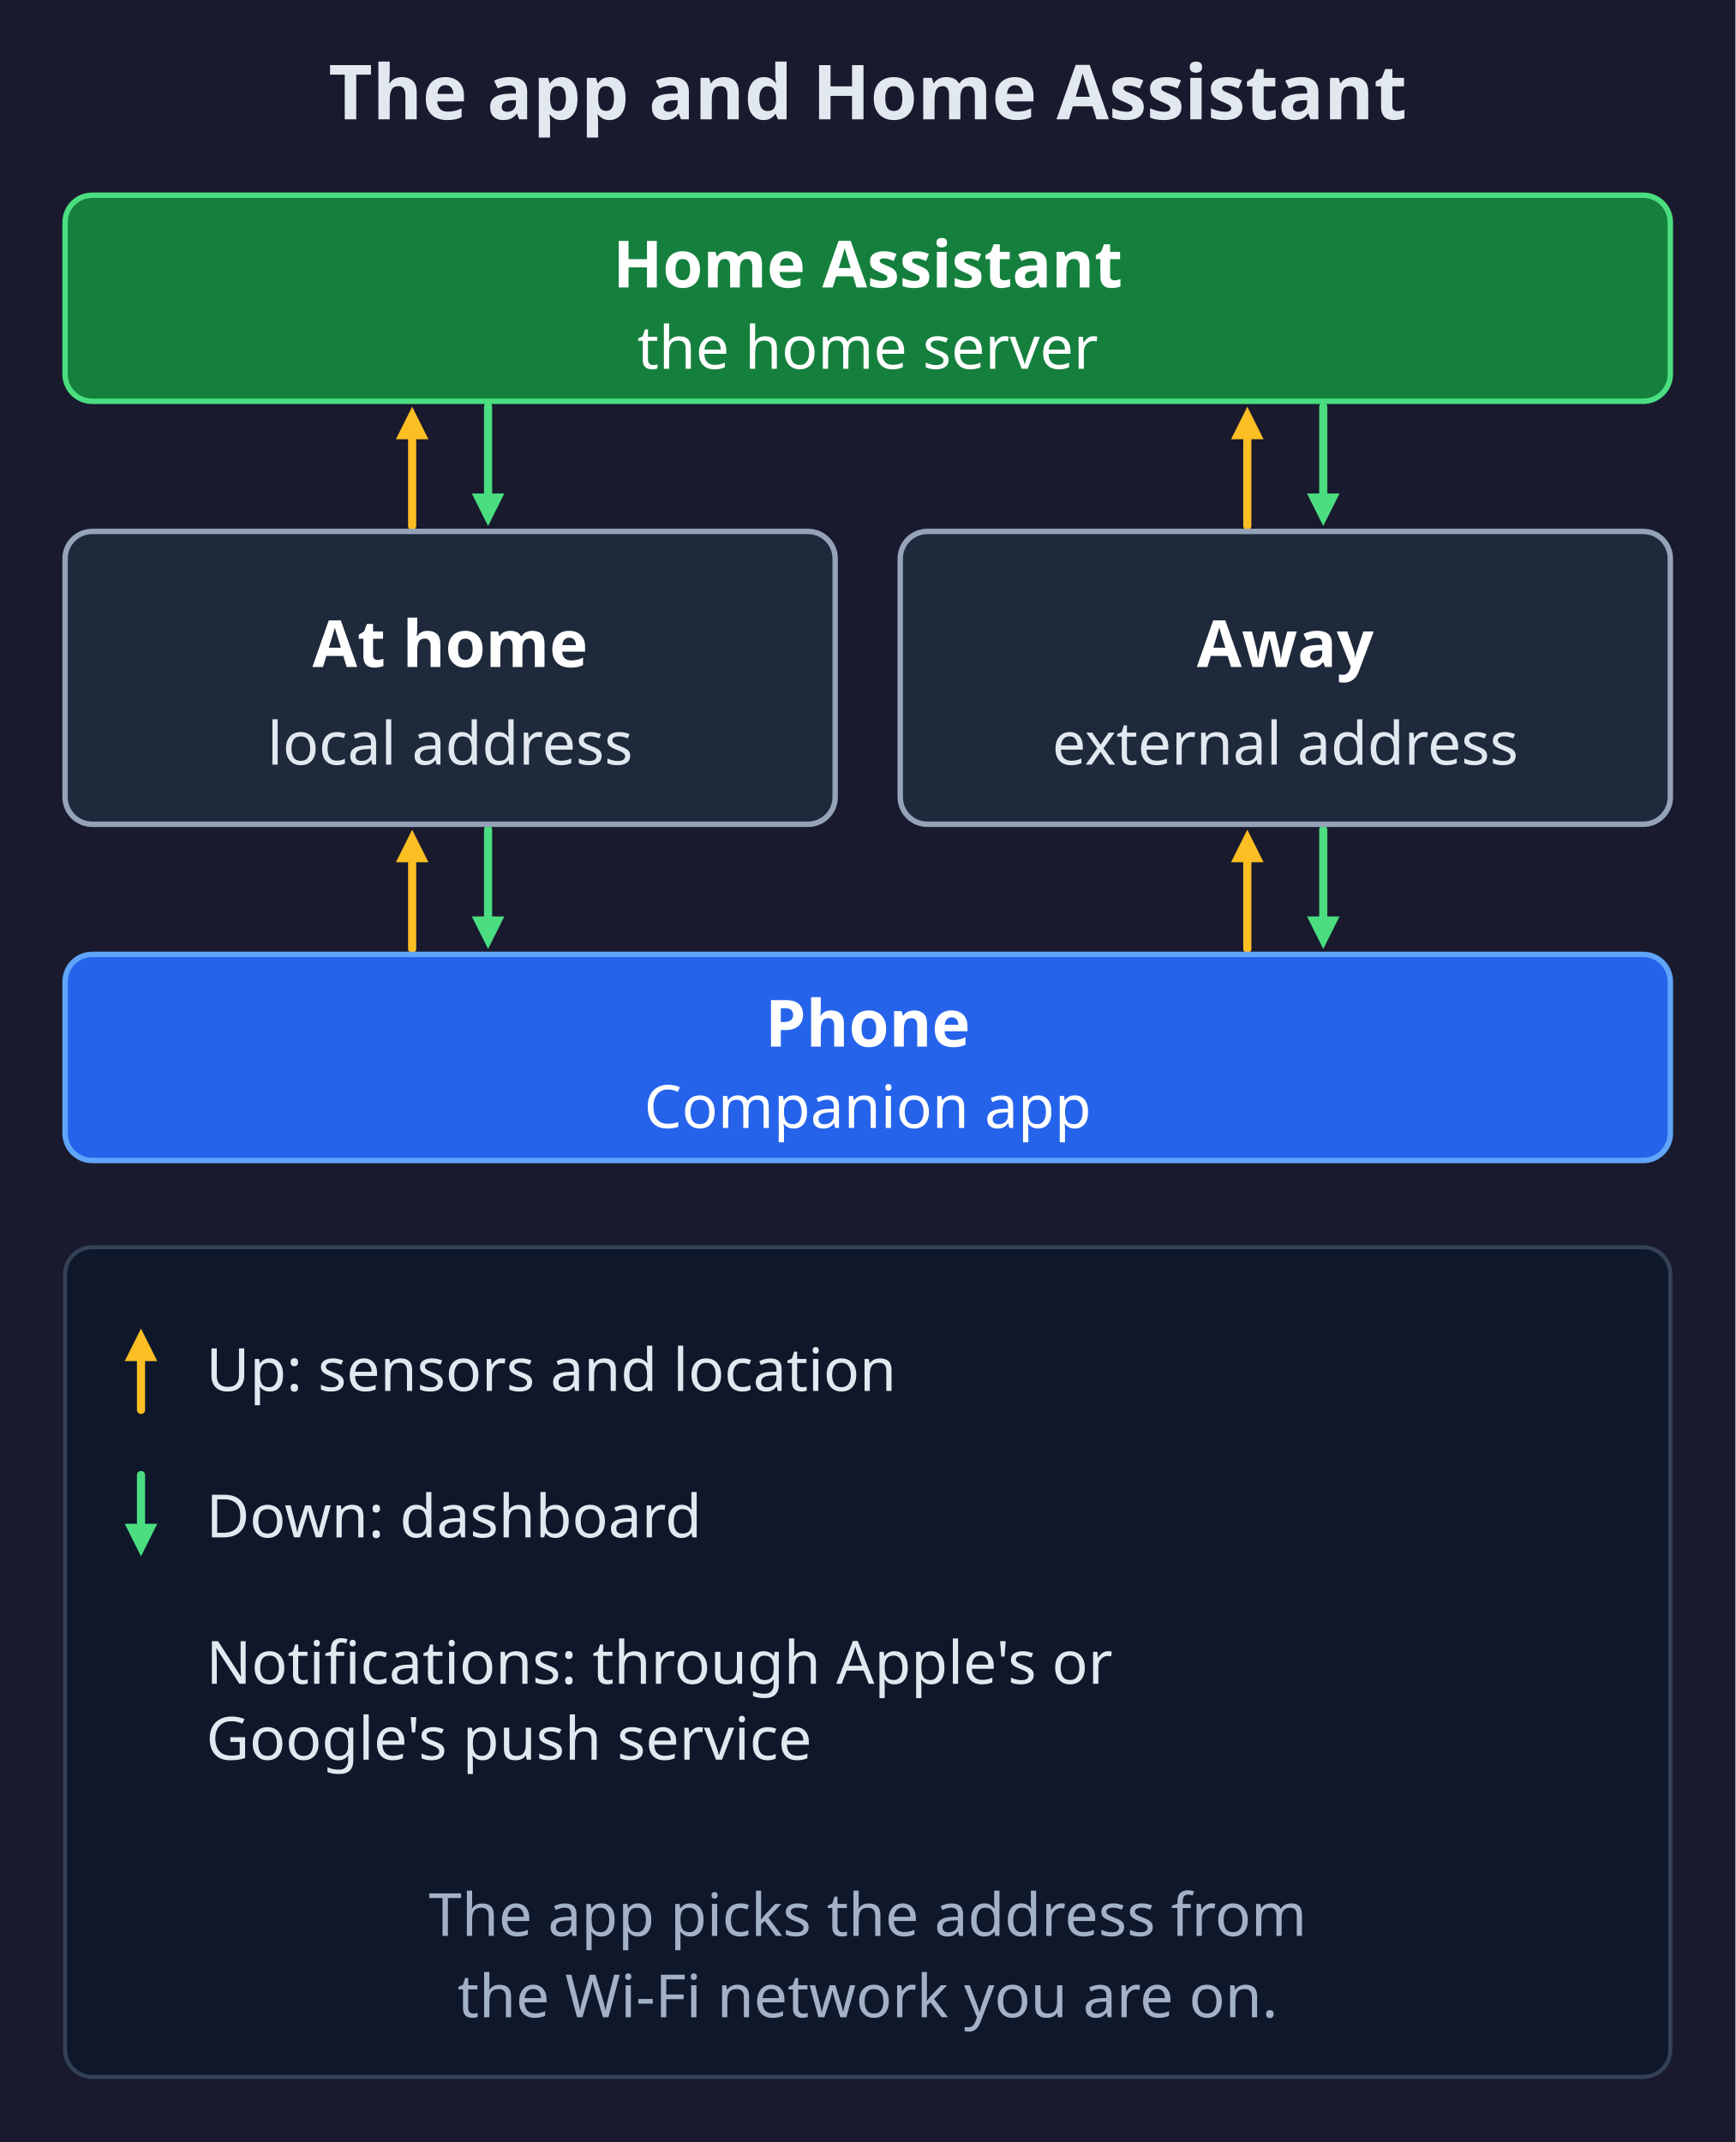
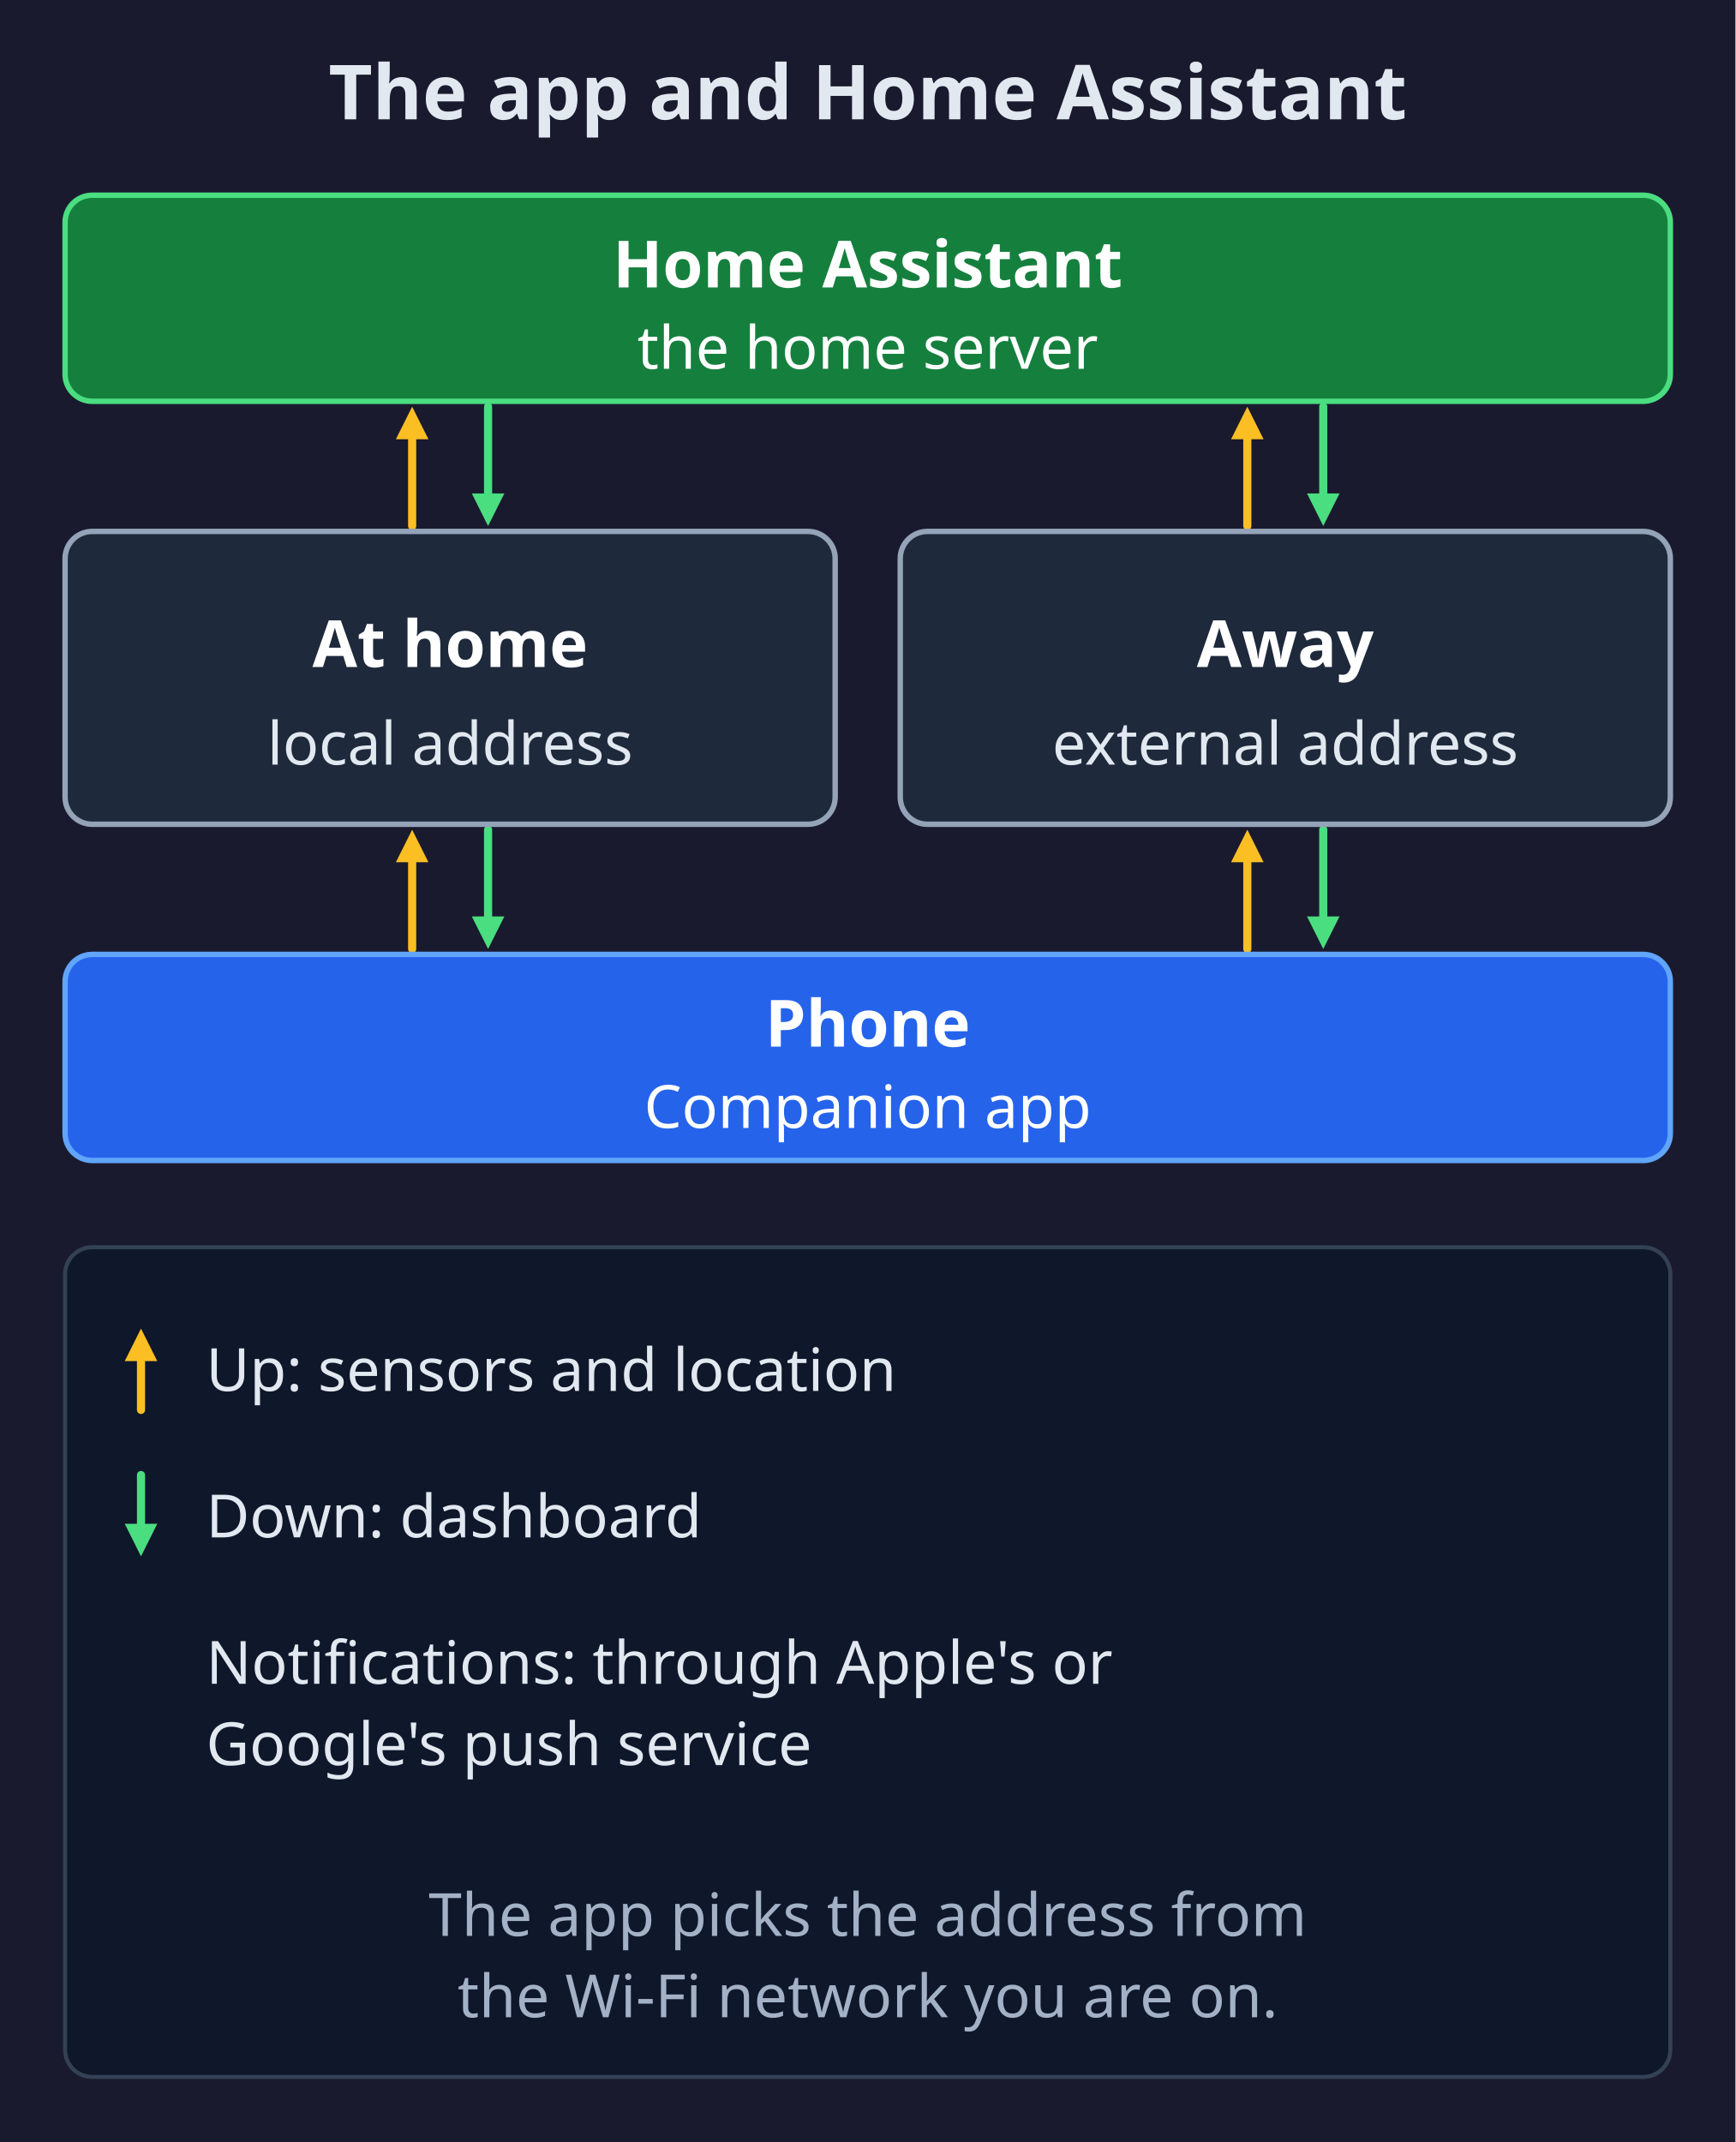
<svg xmlns="http://www.w3.org/2000/svg" viewBox="0 0 640 790" role="img" lang="en" font-family="system-ui, sans-serif">
  <rect x="0" y="0" width="640" height="790" fill="#1a1a2e" />
  <text x="320" y="44" font-size="28" fill="#e2e8f0" text-anchor="middle" font-weight="700">The app and Home Assistant</text>
  <path d="M152 194L152 162" fill="none" stroke="#fbbf24" stroke-width="3" stroke-linecap="round" />
  <path d="M152 150L146 162L158 162Z" fill="#fbbf24" />
  <path d="M180 150L180 182" fill="none" stroke="#4ade80" stroke-width="3" stroke-linecap="round" />
  <path d="M180 194L174 182L186 182Z" fill="#4ade80" />
  <path d="M152 350L152 318" fill="none" stroke="#fbbf24" stroke-width="3" stroke-linecap="round" />
  <path d="M152 306L146 318L158 318Z" fill="#fbbf24" />
  <path d="M180 306L180 338" fill="none" stroke="#4ade80" stroke-width="3" stroke-linecap="round" />
  <path d="M180 350L174 338L186 338Z" fill="#4ade80" />
  <path d="M460 194L460 162" fill="none" stroke="#fbbf24" stroke-width="3" stroke-linecap="round" />
  <path d="M460 150L454 162L466 162Z" fill="#fbbf24" />
  <path d="M488 150L488 182" fill="none" stroke="#4ade80" stroke-width="3" stroke-linecap="round" />
  <path d="M488 194L482 182L494 182Z" fill="#4ade80" />
  <path d="M460 350L460 318" fill="none" stroke="#fbbf24" stroke-width="3" stroke-linecap="round" />
  <path d="M460 306L454 318L466 318Z" fill="#fbbf24" />
  <path d="M488 306L488 338" fill="none" stroke="#4ade80" stroke-width="3" stroke-linecap="round" />
  <path d="M488 350L482 338L494 338Z" fill="#4ade80" />
  <rect x="24" y="72" width="592" height="76" rx="10" fill="#15803d" stroke="#4ade80" stroke-width="2" />
  <text x="320" y="106" font-size="24" fill="#ffffff" text-anchor="middle" font-weight="700">Home Assistant</text>
  <text x="320" y="136" font-size="22" fill="#ffffff" text-anchor="middle">the home server</text>
  <rect x="24" y="196" width="284" height="108" rx="10" fill="#1e293b" stroke="#94a3b8" stroke-width="2" />
  <rect x="332" y="196" width="284" height="108" rx="10" fill="#1e293b" stroke="#94a3b8" stroke-width="2" />
  <text x="166" y="246" font-size="24" fill="#ffffff" text-anchor="middle" font-weight="700">At home</text>
  <text x="166" y="282" font-size="22" fill="#e2e8f0" text-anchor="middle">local address</text>
  <text x="474" y="246" font-size="24" fill="#ffffff" text-anchor="middle" font-weight="700">Away</text>
  <text x="474" y="282" font-size="22" fill="#e2e8f0" text-anchor="middle">external address</text>
  <rect x="24" y="352" width="592" height="76" rx="10" fill="#2563eb" stroke="#60a5fa" stroke-width="2" />
  <text x="320" y="386" font-size="24" fill="#ffffff" text-anchor="middle" font-weight="700">Phone</text>
  <text x="320" y="416" font-size="22" fill="#ffffff" text-anchor="middle">Companion app</text>
  <rect x="24" y="460" width="592" height="306" rx="10" fill="#0f172a" stroke="#334155" stroke-width="1.5" />
  <path d="M52 520L52 502" fill="none" stroke="#fbbf24" stroke-width="3" stroke-linecap="round" />
  <path d="M52 490L46 502L58 502Z" fill="#fbbf24" />
  <text x="76" y="513" font-size="22" fill="#e2e8f0">Up: sensors and location</text>
  <path d="M52 544L52 562" fill="none" stroke="#4ade80" stroke-width="3" stroke-linecap="round" />
  <path d="M52 574L46 562L58 562Z" fill="#4ade80" />
  <text x="76" y="567" font-size="22" fill="#e2e8f0">Down: dashboard</text>
  <text x="76" y="621" font-size="22" fill="#e2e8f0">Notifications: through Apple's or</text>
-   <text x="76" y="649" font-size="22" fill="#e2e8f0">Google's push service</text>
+   <text x="76" y="651" font-size="22" fill="#e2e8f0">Google's push service</text>
  <text x="320" y="714" font-size="22" fill="#a3b1c6" text-anchor="middle">The app picks the address from</text>
  <text x="320" y="744" font-size="22" fill="#a3b1c6" text-anchor="middle">the Wi-Fi network you are on.</text>
</svg>
